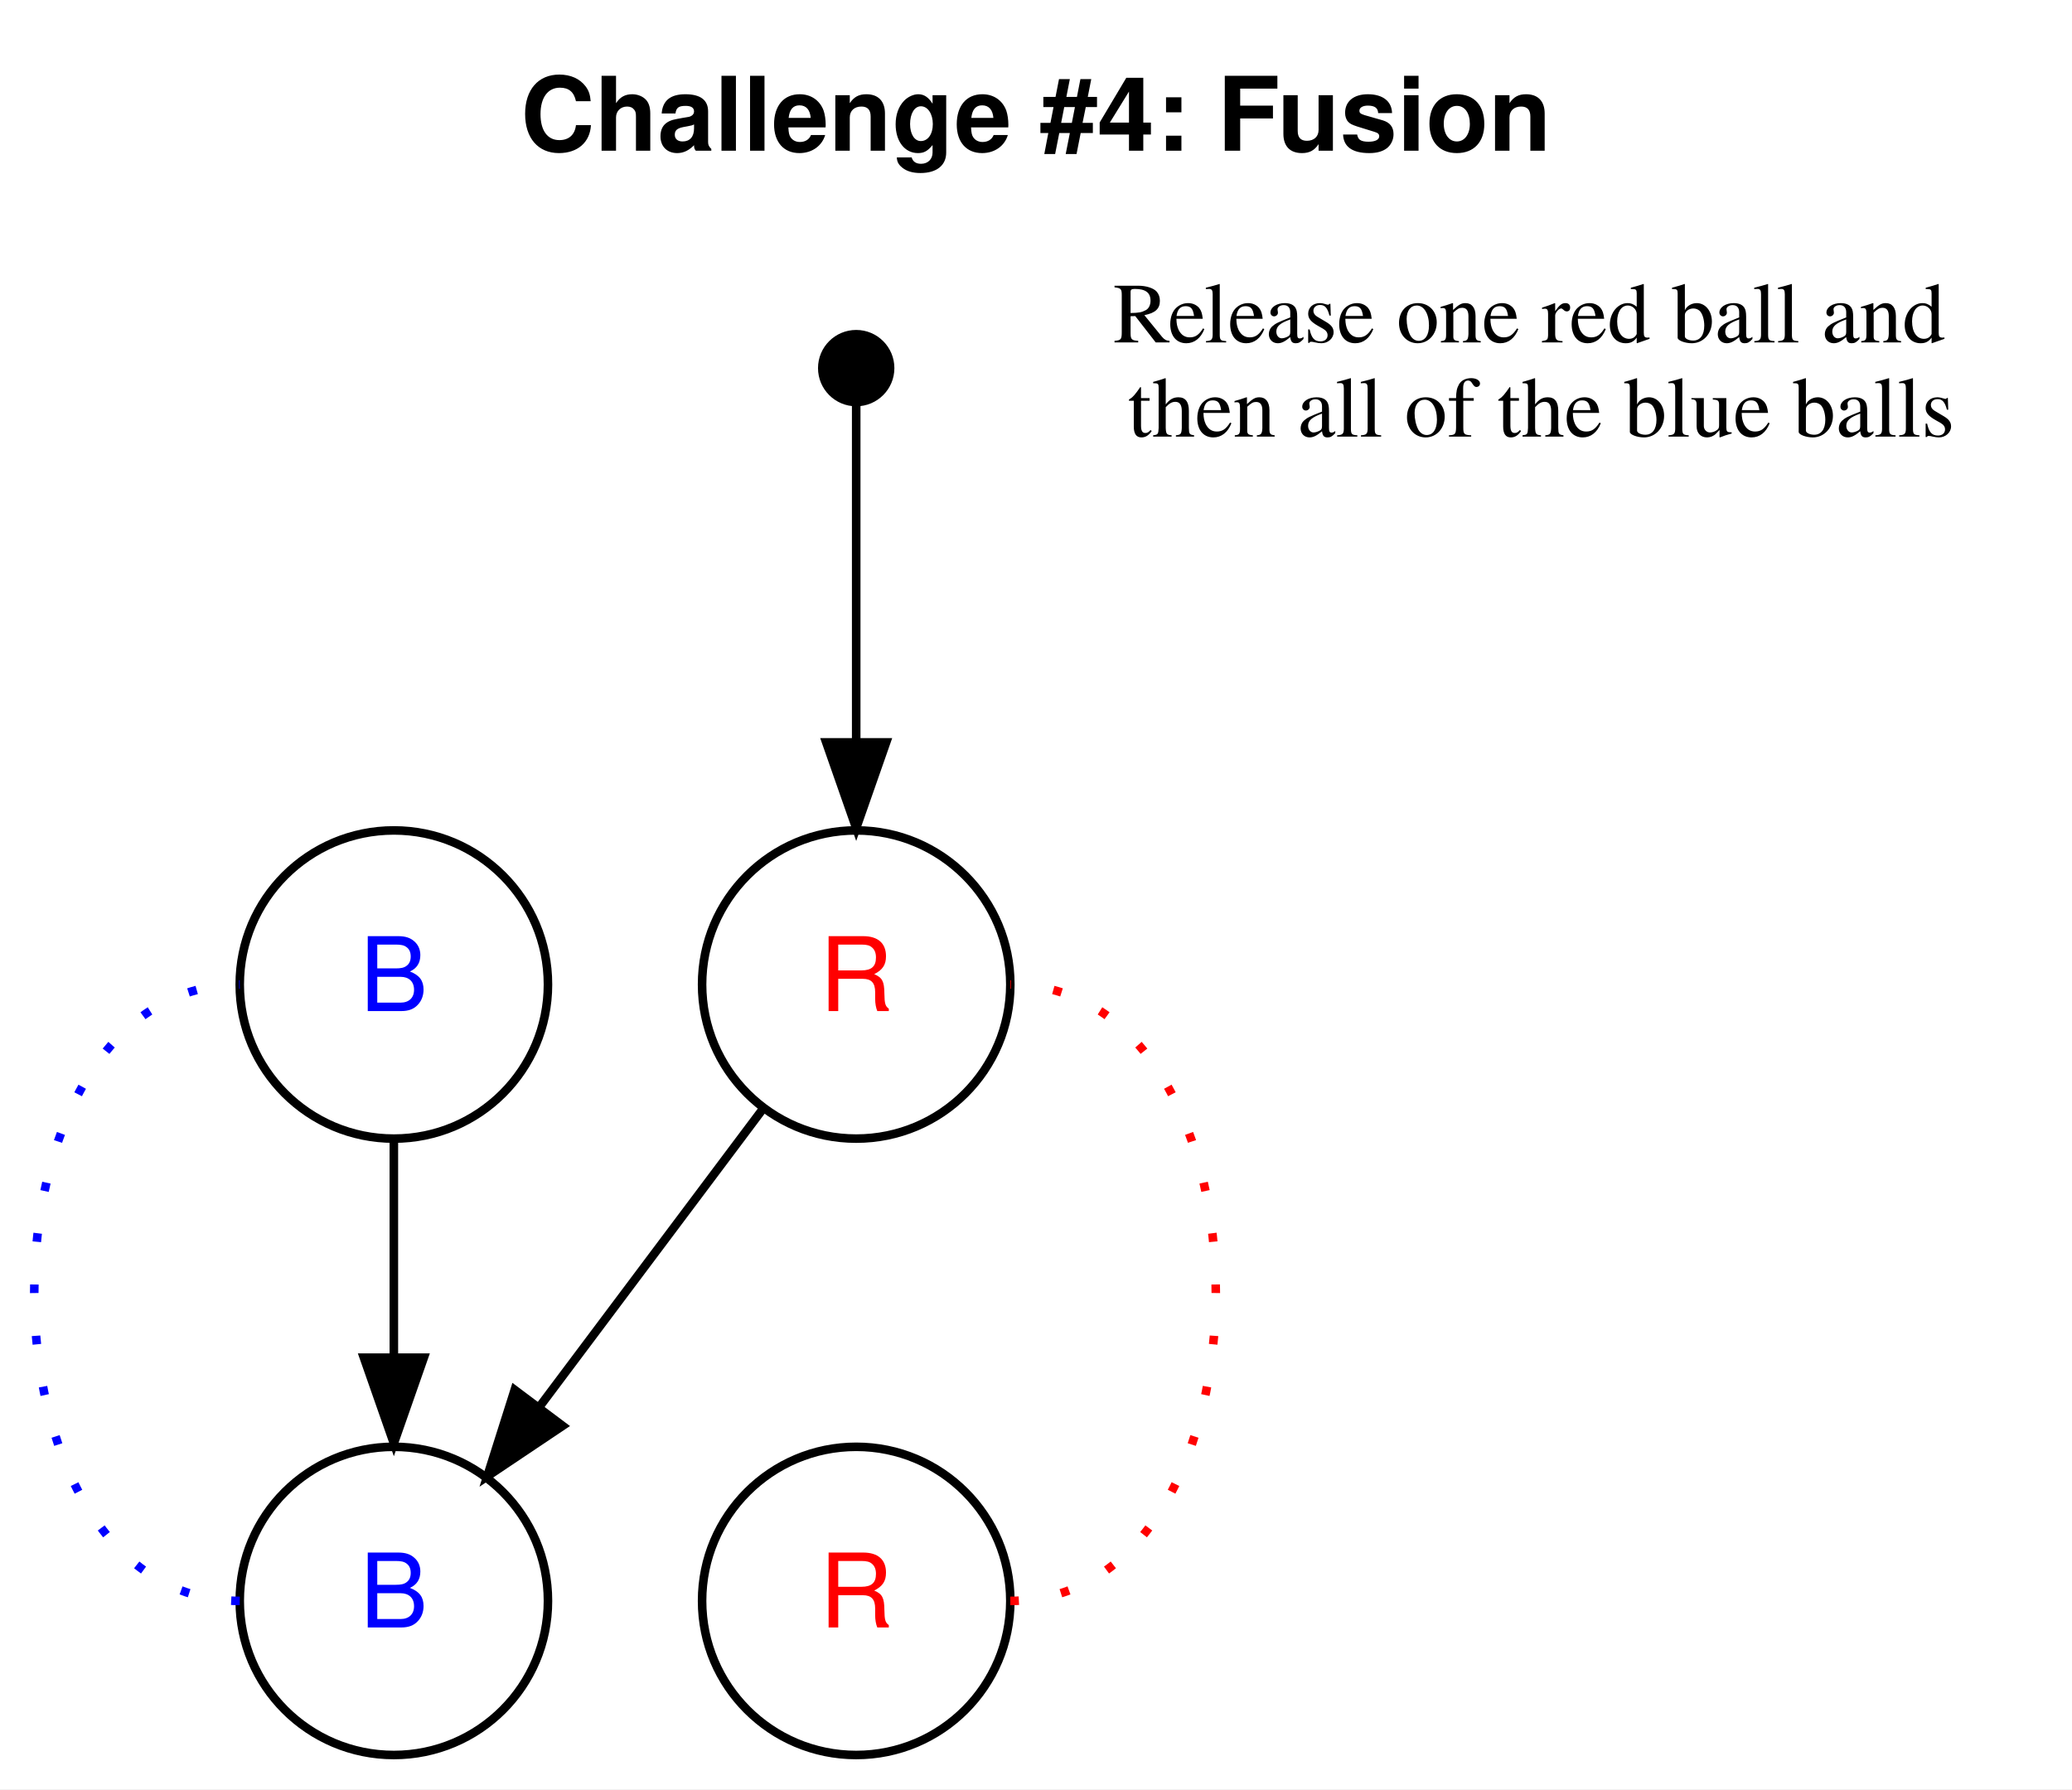
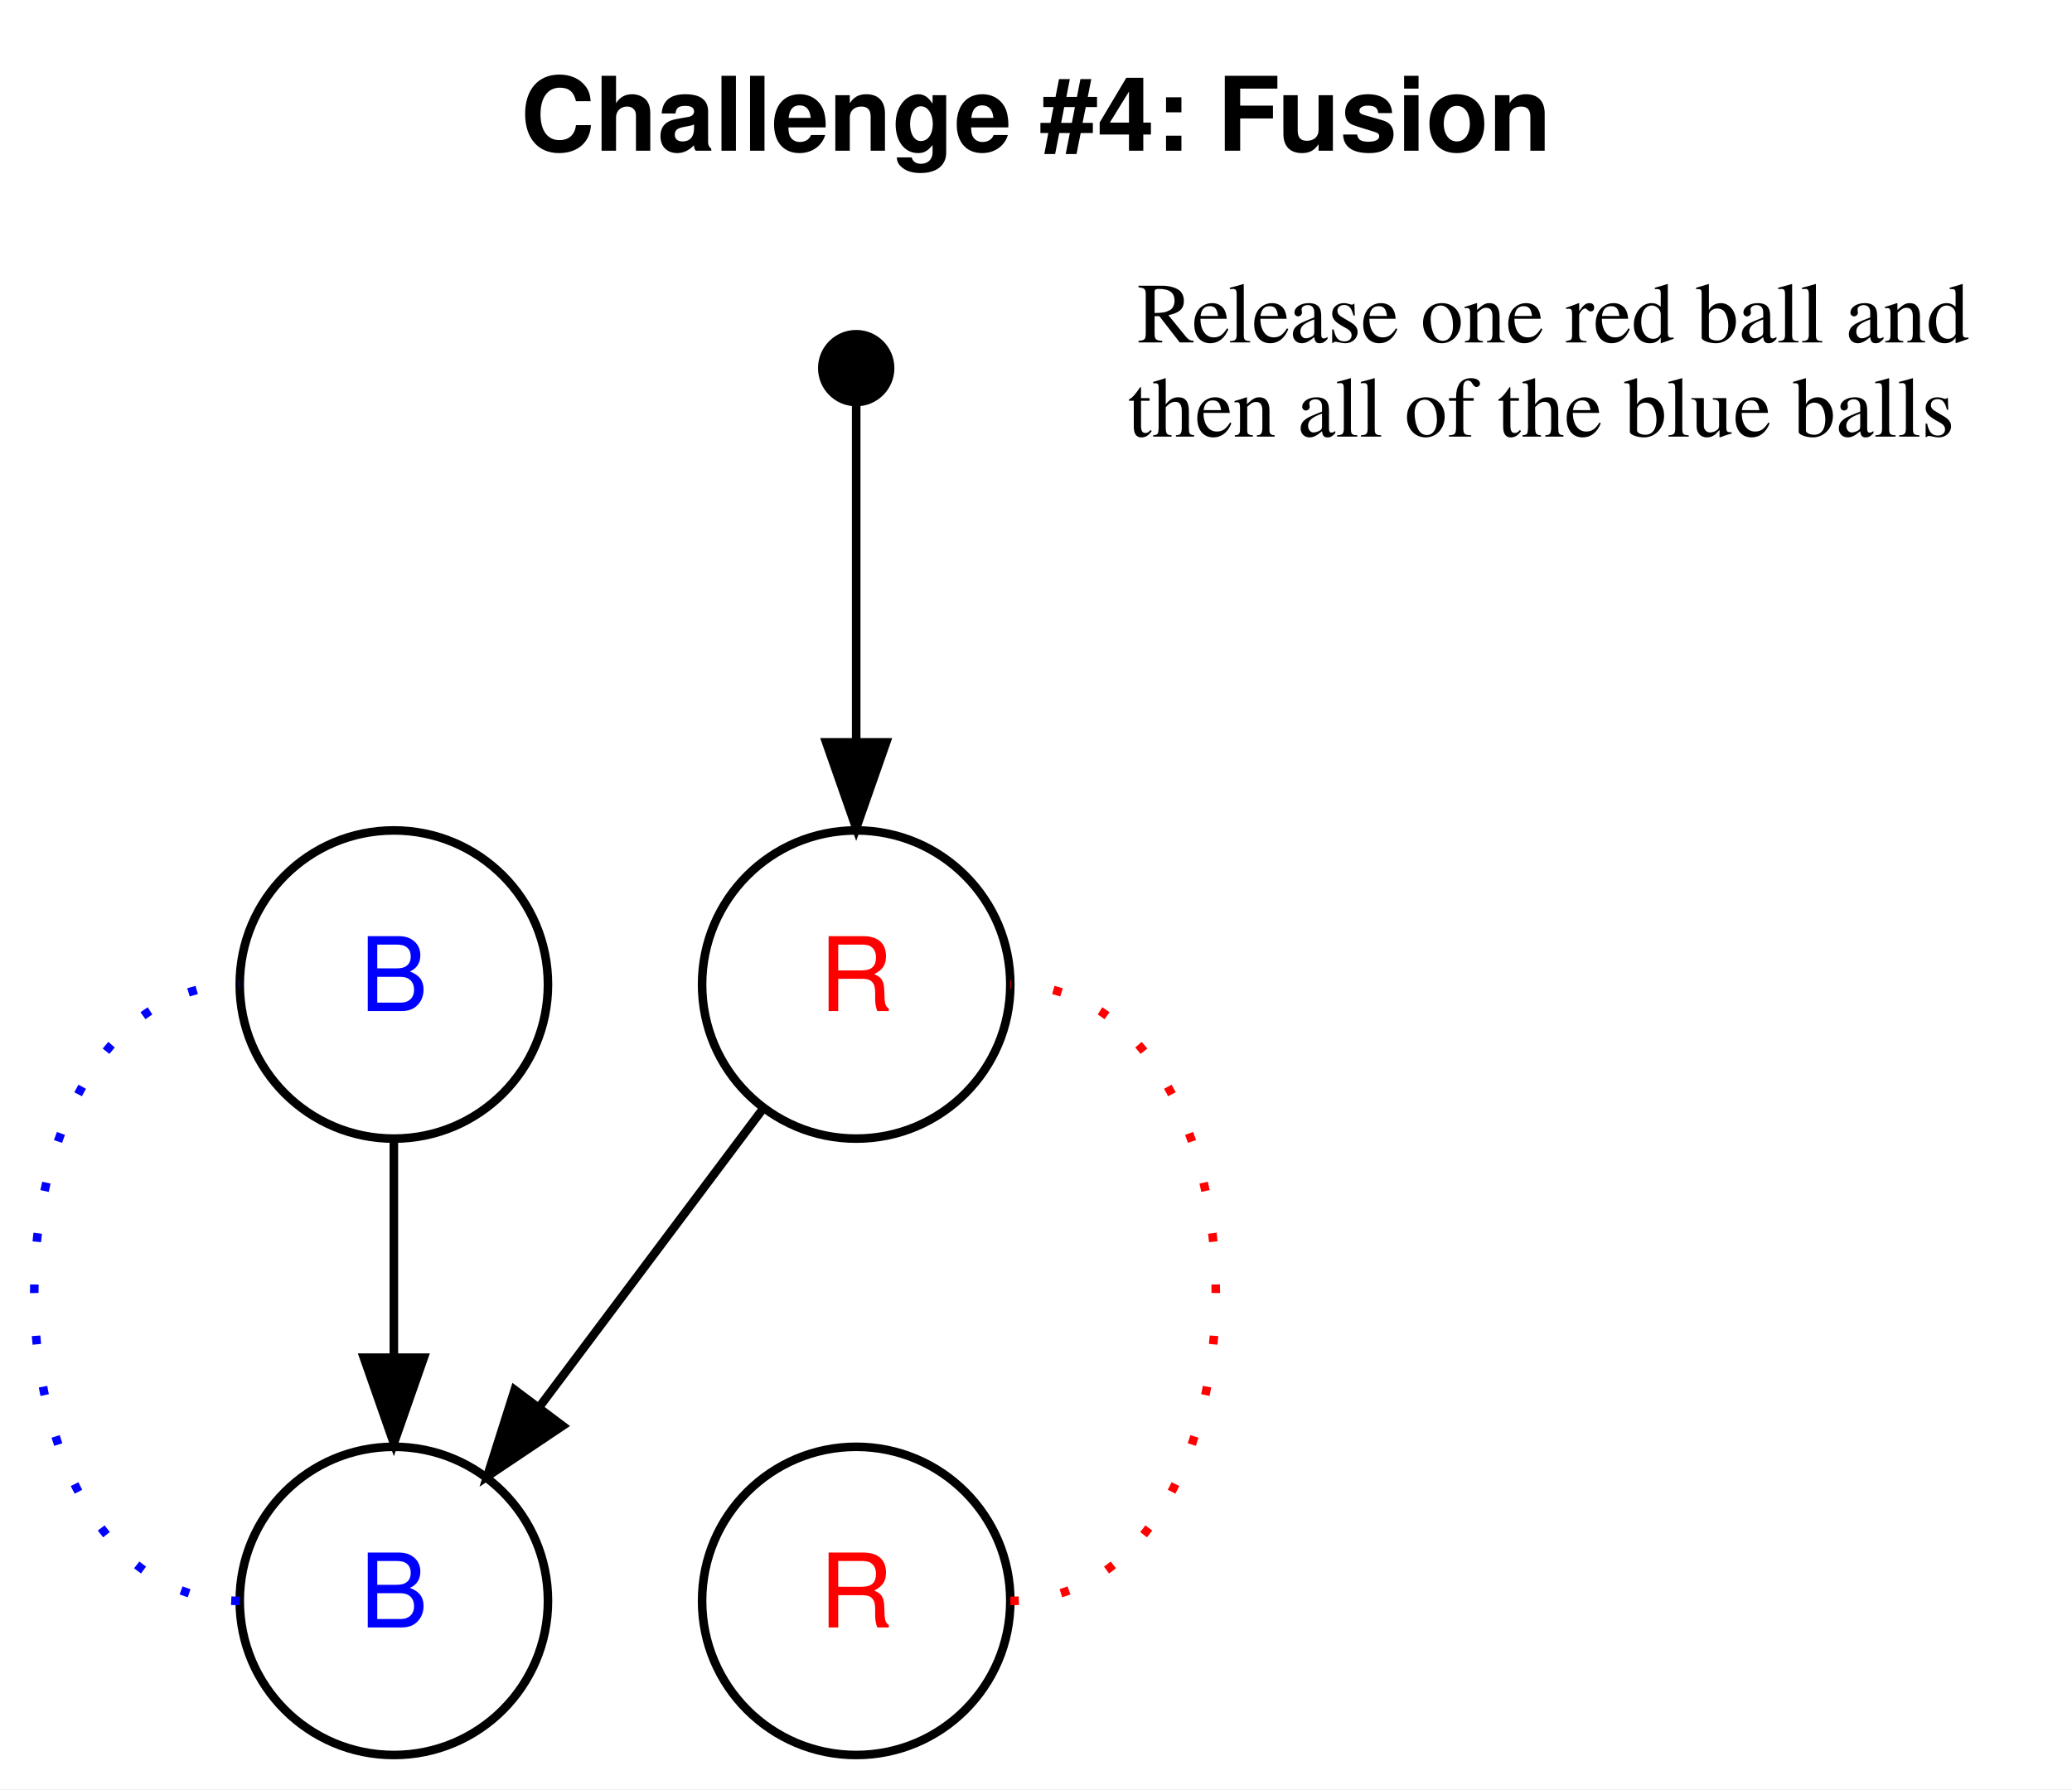
<svg xmlns="http://www.w3.org/2000/svg" width="242pt" height="209pt" viewBox="0.00 0.00 242.00 209.00">
  <g id="graph0" class="graph" transform="scale(1 1) rotate(0) translate(4 205)">
    <polygon fill="#ffffff" stroke="transparent" points="-4,4 -4,-205 238,-205 238,4 -4,4" />
    <text text-anchor="middle" x="117" y="-187.4" font-family="Helvetica,sans-Serif" font-weight="bold" font-size="12.00" fill="#000000">Challenge #4: Fusion</text>
    <g id="node1" class="node">
      <ellipse fill="#000000" stroke="#000000" cx="96" cy="-162" rx="3.96" ry="3.96" />
    </g>
    <g id="node4" class="node">
      <ellipse fill="none" stroke="#000000" cx="96" cy="-90" rx="18" ry="18" />
      <text text-anchor="middle" x="96" y="-86.9" font-family="Helvetica,sans-Serif" font-size="12.00" fill="#ff0000">R</text>
    </g>
    <g id="edge1" class="edge">
      <path fill="none" stroke="#000000" d="M96,-157.712C96,-150.062 96,-133.472 96,-118.629" />
      <polygon fill="#000000" stroke="#000000" points="99.5,-118.282 96,-108.282 92.5,-118.282 99.5,-118.282" />
    </g>
    <g id="node2" class="node">
      <ellipse fill="none" stroke="#000000" cx="42" cy="-90" rx="18" ry="18" />
      <text text-anchor="middle" x="42" y="-86.9" font-family="Helvetica,sans-Serif" font-size="12.00" fill="#0000ff">B</text>
    </g>
    <g id="node3" class="node">
      <ellipse fill="none" stroke="#000000" cx="42" cy="-18" rx="18" ry="18" />
      <text text-anchor="middle" x="42" y="-14.9" font-family="Helvetica,sans-Serif" font-size="12.00" fill="#0000ff">B</text>
    </g>
    <g id="edge2" class="edge">
      <path fill="none" stroke="#000000" d="M42,-71.831C42,-64.131 42,-54.974 42,-46.417" />
      <polygon fill="#000000" stroke="#000000" points="45.5,-46.413 42,-36.413 38.5,-46.413 45.5,-46.413" />
    </g>
    <g id="edge4" class="edge">
      <path fill="none" stroke="#0000ff" stroke-dasharray="1,5" d="M24,-18C-8,-18 -8,-90 24,-90" />
    </g>
    <g id="node5" class="node">
      <ellipse fill="none" stroke="#000000" cx="96" cy="-18" rx="18" ry="18" />
      <text text-anchor="middle" x="96" y="-14.9" font-family="Helvetica,sans-Serif" font-size="12.00" fill="#ff0000">R</text>
    </g>
    <g id="edge3" class="edge">
      <path fill="none" stroke="#000000" d="M85.072,-75.43C77.607,-65.475 67.563,-52.084 59.053,-40.737" />
      <polygon fill="#000000" stroke="#000000" points="61.712,-38.449 52.911,-32.549 56.111,-42.649 61.712,-38.449" />
    </g>
    <g id="edge5" class="edge">
      <path fill="none" stroke="#ff0000" stroke-dasharray="1,5" d="M114,-18C146,-18 146,-90 114,-90" />
    </g>
    <g id="node6" class="node">
-       <text text-anchor="start" x="126" y="-165" font-family="Times" font-size="10.00" fill="#000000">Release one red ball and</text>
+       <text text-anchor="end" x="226" y="-165" font-family="Times" font-size="10.00" fill="#000000">Release one red ball and</text>
      <text text-anchor="middle" x="176" y="-154" font-family="Times" font-size="10.00" fill="#000000">then all of the blue balls</text>
    </g>
  </g>
</svg>
